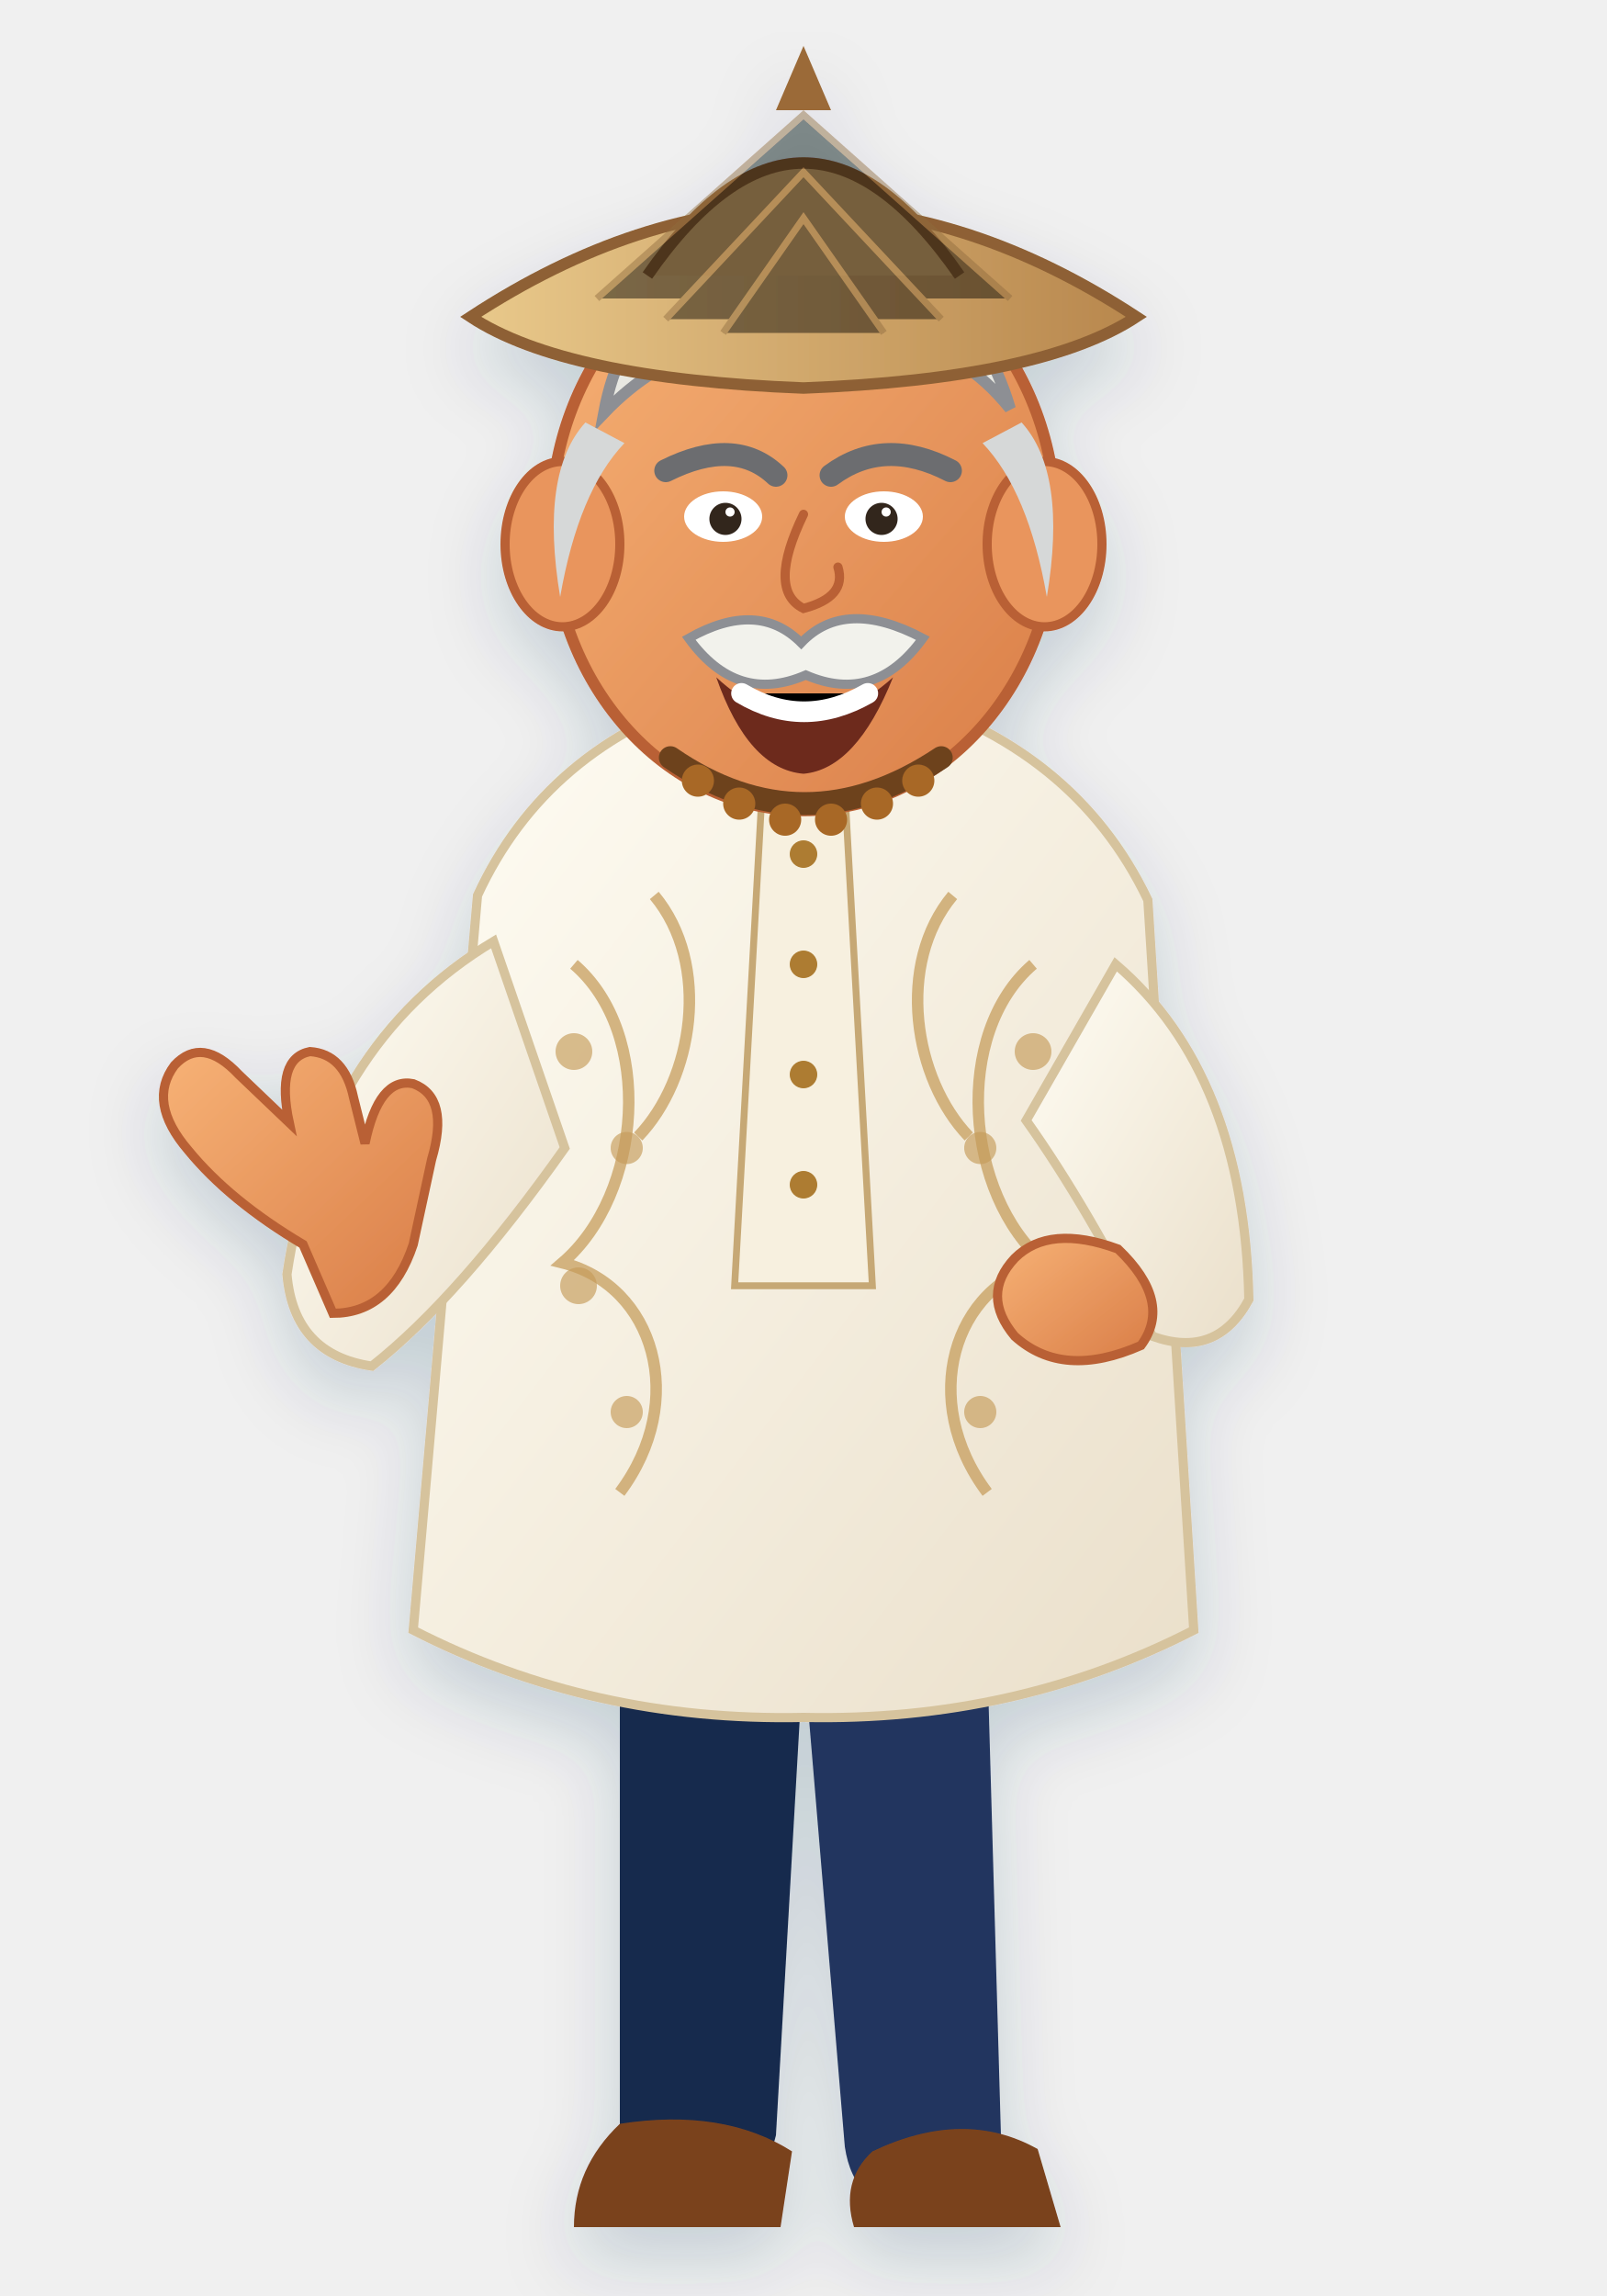
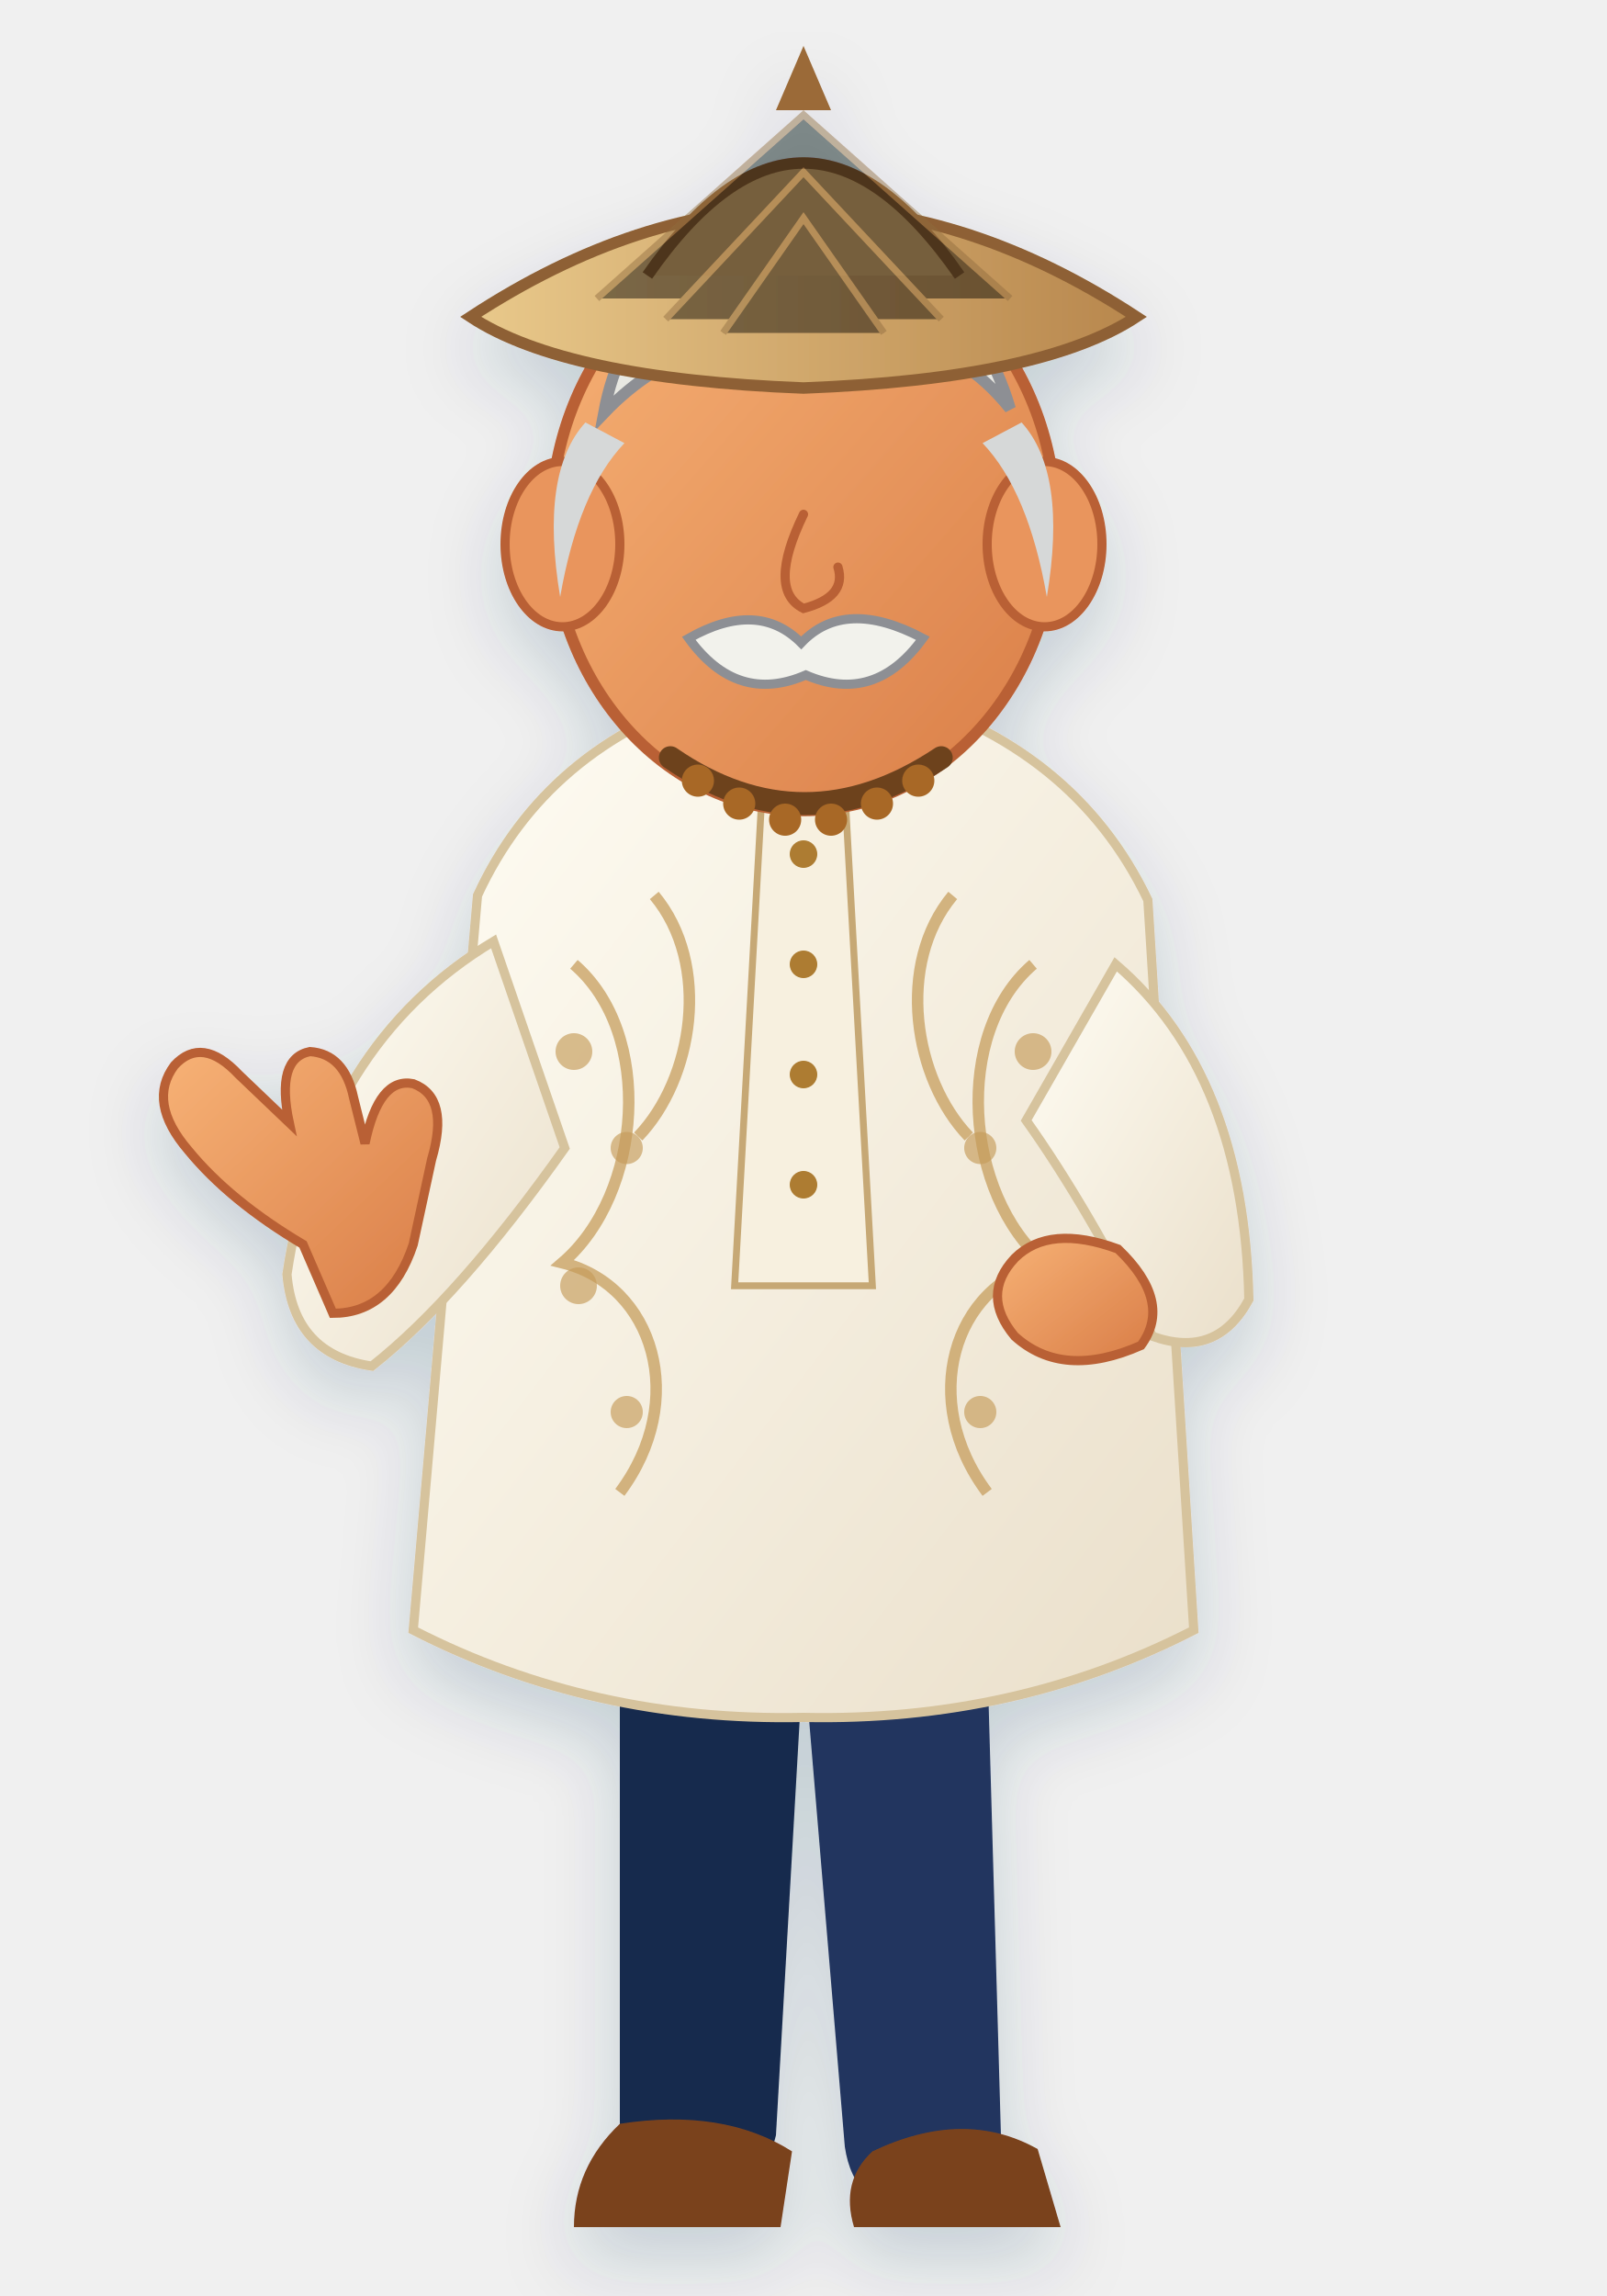
<svg xmlns="http://www.w3.org/2000/svg" viewBox="0 0 700 1000">
  <defs>
    <linearGradient id="barong" x1="0" x2="1" y1="0" y2="1">
      <stop offset="0" stop-color="#fffdf4" />
      <stop offset="1" stop-color="#eadfca" />
    </linearGradient>
    <linearGradient id="skin" x1="0" x2="1" y1="0" y2="1">
      <stop offset="0" stop-color="#f7b276" />
      <stop offset="1" stop-color="#d97d47" />
    </linearGradient>
    <linearGradient id="hat" x1="0" x2="1">
      <stop offset="0" stop-color="#e9c98b" />
      <stop offset="1" stop-color="#b8874d" />
    </linearGradient>
    <filter id="shadow" x="-20%" y="-20%" width="140%" height="140%">
      <feDropShadow dx="0" dy="14" stdDeviation="16" flood-color="#173A5E" flood-opacity=".18" />
    </filter>
  </defs>
  <g filter="url(#shadow)">
    <path d="M270 720 L350 720 L338 930 Q330 962 298 962 Q274 962 270 935 Z" fill="#17294d" />
    <path d="M350 720 L430 720 L436 930 Q430 962 398 962 Q372 962 368 935 Z" fill="#20345f" />
    <path d="M270 925 Q315 918 345 937 L340 970 L250 970 Q250 944 270 925Z" fill="#7a431f" />
    <path d="M380 937 Q420 918 452 936 L462 970 L372 970 Q366 950 380 937Z" fill="#7a431f" />
    <path d="M208 390 Q238 325 312 302 L388 302 Q468 325 500 392 L520 710 Q442 750 350 748 Q258 750 180 710 Z" fill="url(#barong)" stroke="#d6c39d" stroke-width="4" />
    <path d="M333 326 L367 326 L380 560 L320 560 Z" fill="#f7f0df" stroke="#c6a874" stroke-width="3" />
    <circle cx="350" cy="372" r="6" fill="#ad7c31" />
    <circle cx="350" cy="420" r="6" fill="#ad7c31" />
    <circle cx="350" cy="468" r="6" fill="#ad7c31" />
    <circle cx="350" cy="516" r="6" fill="#ad7c31" />
    <g fill="none" stroke="#c59b59" stroke-width="5" opacity=".72">
      <path d="M250 420 C285 450 280 520 245 550 C285 560 300 610 270 650" />
      <path d="M450 420 C415 450 420 520 455 550 C415 560 400 610 430 650" />
      <path d="M285 390 C310 420 302 470 278 495" />
      <path d="M415 390 C390 420 398 470 422 495" />
    </g>
    <g fill="#c59b59" opacity=".65">
      <circle cx="250" cy="458" r="8" />
      <circle cx="273" cy="500" r="7" />
      <circle cx="252" cy="560" r="8" />
      <circle cx="273" cy="615" r="7" />
      <circle cx="450" cy="458" r="8" />
      <circle cx="427" cy="500" r="7" />
      <circle cx="448" cy="560" r="8" />
      <circle cx="427" cy="615" r="7" />
    </g>
    <path d="M215 410 Q140 455 125 555 Q128 590 162 595 Q200 565 246 500 Z" fill="url(#barong)" stroke="#d6c39d" stroke-width="4" />
    <path d="M486 420 Q542 468 544 566 Q530 592 502 582 Q474 526 447 488 Z" fill="url(#barong)" stroke="#d6c39d" stroke-width="4" />
    <path d="M132 542 Q100 523 82 501 Q64 480 76 464 Q88 451 104 468 L126 489 Q120 461 135 458 Q150 459 154 478 L159 498 Q165 469 180 472 Q196 478 188 505 L180 542 Q170 572 145 572 Z" fill="url(#skin)" stroke="#b96134" stroke-width="4" />
    <path d="M487 544 Q457 533 442 548 Q427 564 442 582 Q463 601 497 586 Q511 567 487 544Z" fill="url(#skin)" stroke="#b96134" stroke-width="4" />
    <rect x="317" y="278" width="66" height="70" rx="28" fill="url(#skin)" />
    <ellipse cx="350" cy="228" rx="110" ry="125" fill="url(#skin)" stroke="#b96134" stroke-width="5" />
    <ellipse cx="245" cy="237" rx="25" ry="36" fill="#e9955d" stroke="#b96134" stroke-width="4" />
    <ellipse cx="455" cy="237" rx="25" ry="36" fill="#e9955d" stroke="#b96134" stroke-width="4" />
    <path d="M263 180 Q275 115 345 108 Q420 110 440 178 Q420 153 392 148 Q350 136 310 151 Q284 158 263 180Z" fill="#e8e8e2" stroke="#8d8f94" stroke-width="5" />
    <path d="M255 184 Q235 206 244 260 Q252 214 272 193Z" fill="#d6d8d8" />
    <path d="M445 184 Q465 206 456 260 Q448 214 428 193Z" fill="#d6d8d8" />
-     <path d="M290 205 Q320 190 338 207" fill="none" stroke="#6c6d70" stroke-width="10" stroke-linecap="round" />
-     <path d="M362 207 Q385 190 414 205" fill="none" stroke="#6c6d70" stroke-width="10" stroke-linecap="round" />
-     <ellipse cx="315" cy="225" rx="17" ry="11" fill="#fff" />
-     <ellipse cx="385" cy="225" rx="17" ry="11" fill="#fff" />
-     <circle cx="316" cy="226" r="7" fill="#32261e" />
-     <circle cx="384" cy="226" r="7" fill="#32261e" />
-     <circle cx="318" cy="223" r="2" fill="#fff" />
-     <circle cx="386" cy="223" r="2" fill="#fff" />
    <path d="M350 224 Q334 257 350 265 Q369 260 365 247" fill="none" stroke="#b96134" stroke-width="4" stroke-linecap="round" />
    <path d="M300 278 Q330 261 349 280 Q368 260 402 278 Q381 307 351 294 Q321 307 300 278Z" fill="#f2f2ec" stroke="#8d8f94" stroke-width="4" />
-     <path d="M312 295 Q350 330 389 295 Q373 335 350 337 Q326 335 312 295Z" fill="#6d291f" />
-     <path d="M323 302 Q350 318 378 302" stroke="#fff" stroke-width="9" stroke-linecap="round" />
    <path d="M205 138 Q350 43 495 138 Q454 165 350 169 Q246 165 205 138Z" fill="url(#hat)" stroke="#8e6134" stroke-width="5" />
    <path d="M282 120 Q350 22 418 120" fill="#d7ac6d" stroke="#8e6134" stroke-width="5" />
    <path d="M350 20 L362 48 L338 48 Z" fill="#9b6a39" />
    <g stroke="#8f6b3e" stroke-width="3" opacity=".45">
      <path d="M260 130 L350 50 L440 130" />
      <path d="M290 139 L350 75 L410 139" />
      <path d="M315 145 L350 95 L385 145" />
    </g>
    <path d="M292 330 Q350 370 410 330" fill="none" stroke="#6d421f" stroke-width="10" stroke-linecap="round" />
    <g fill="#a86825">
      <circle cx="304" cy="340" r="7" />
      <circle cx="322" cy="350" r="7" />
      <circle cx="342" cy="357" r="7" />
      <circle cx="362" cy="357" r="7" />
      <circle cx="382" cy="350" r="7" />
      <circle cx="400" cy="340" r="7" />
    </g>
  </g>
</svg>
